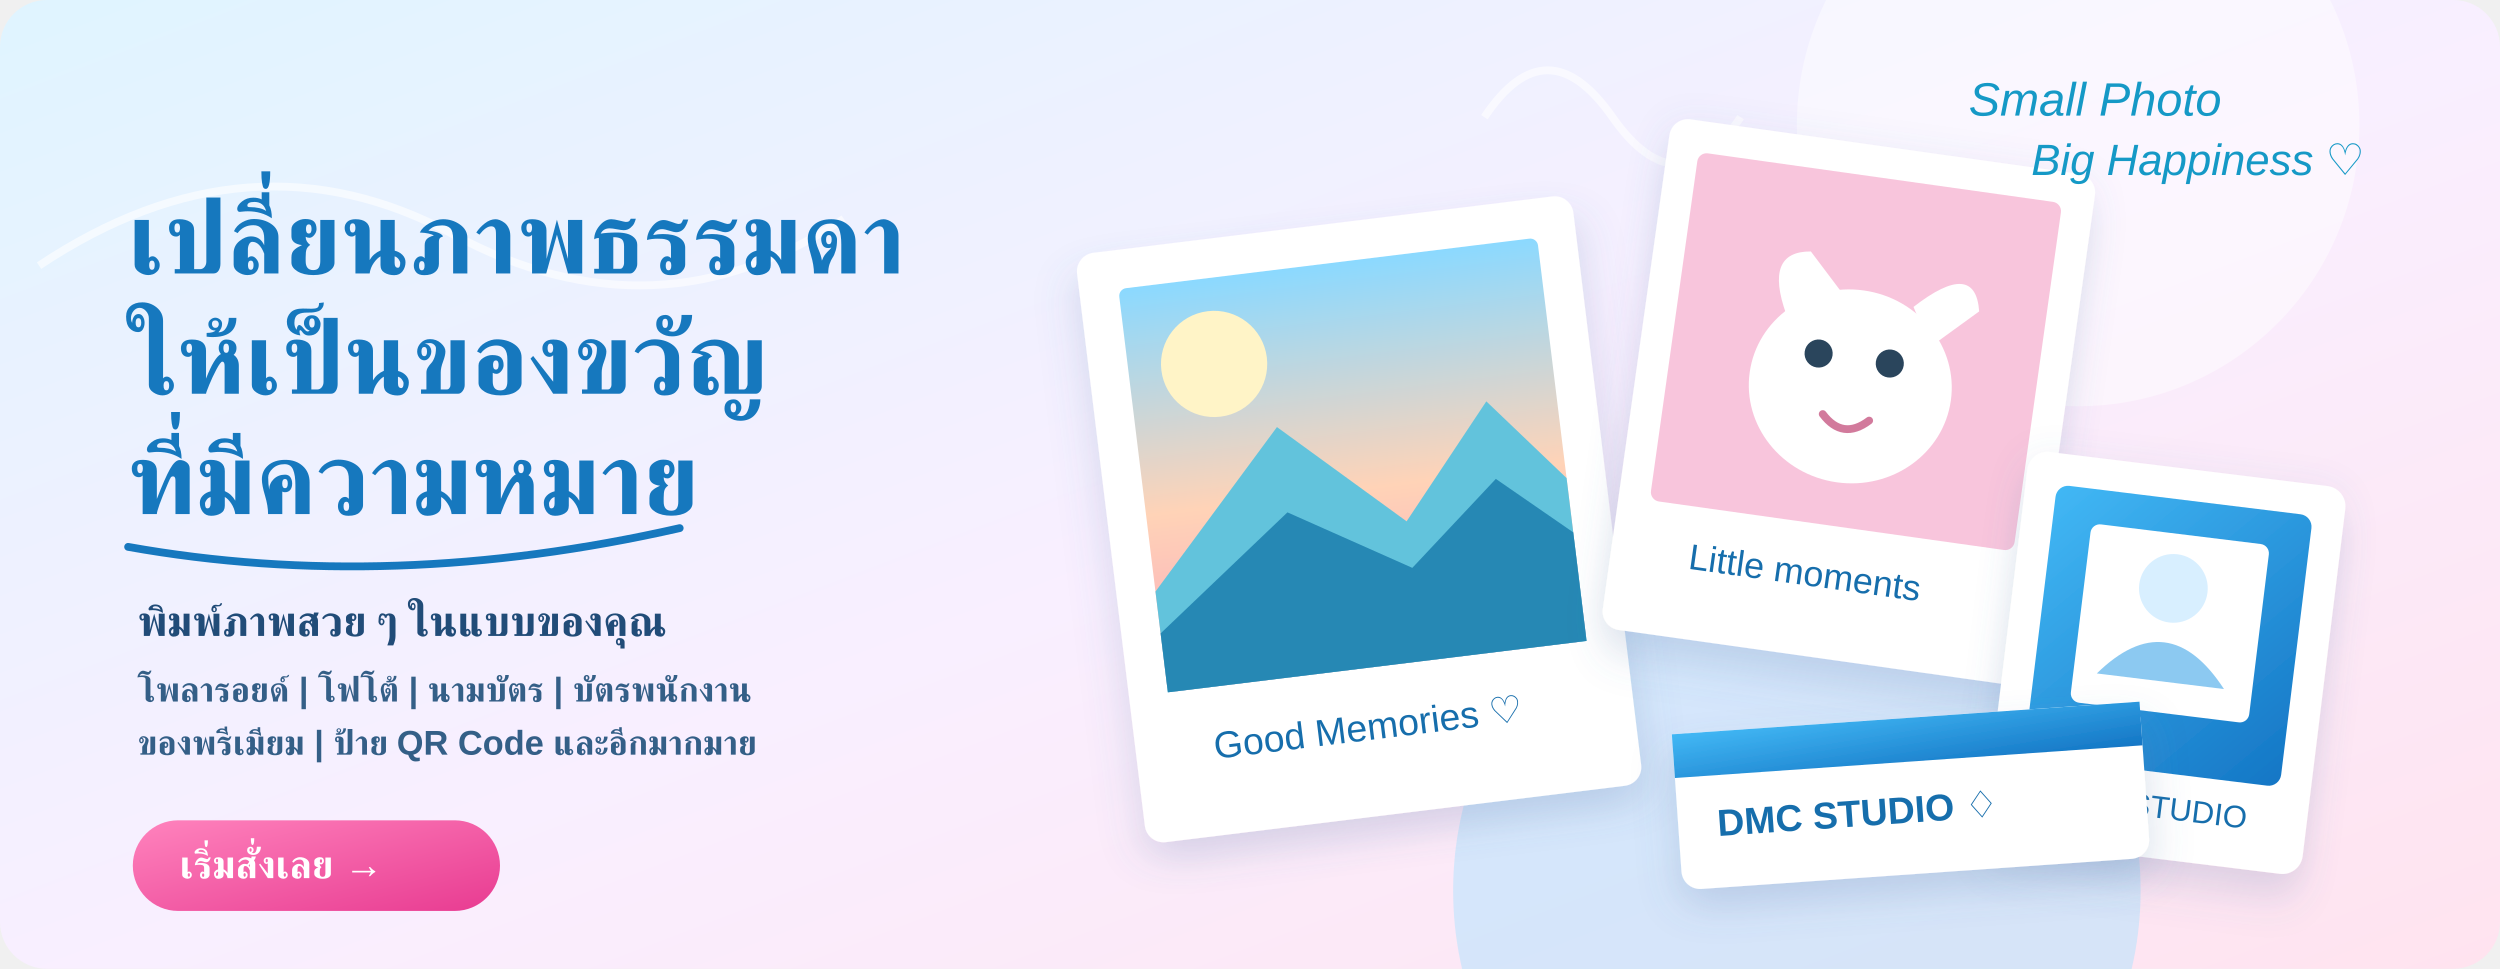
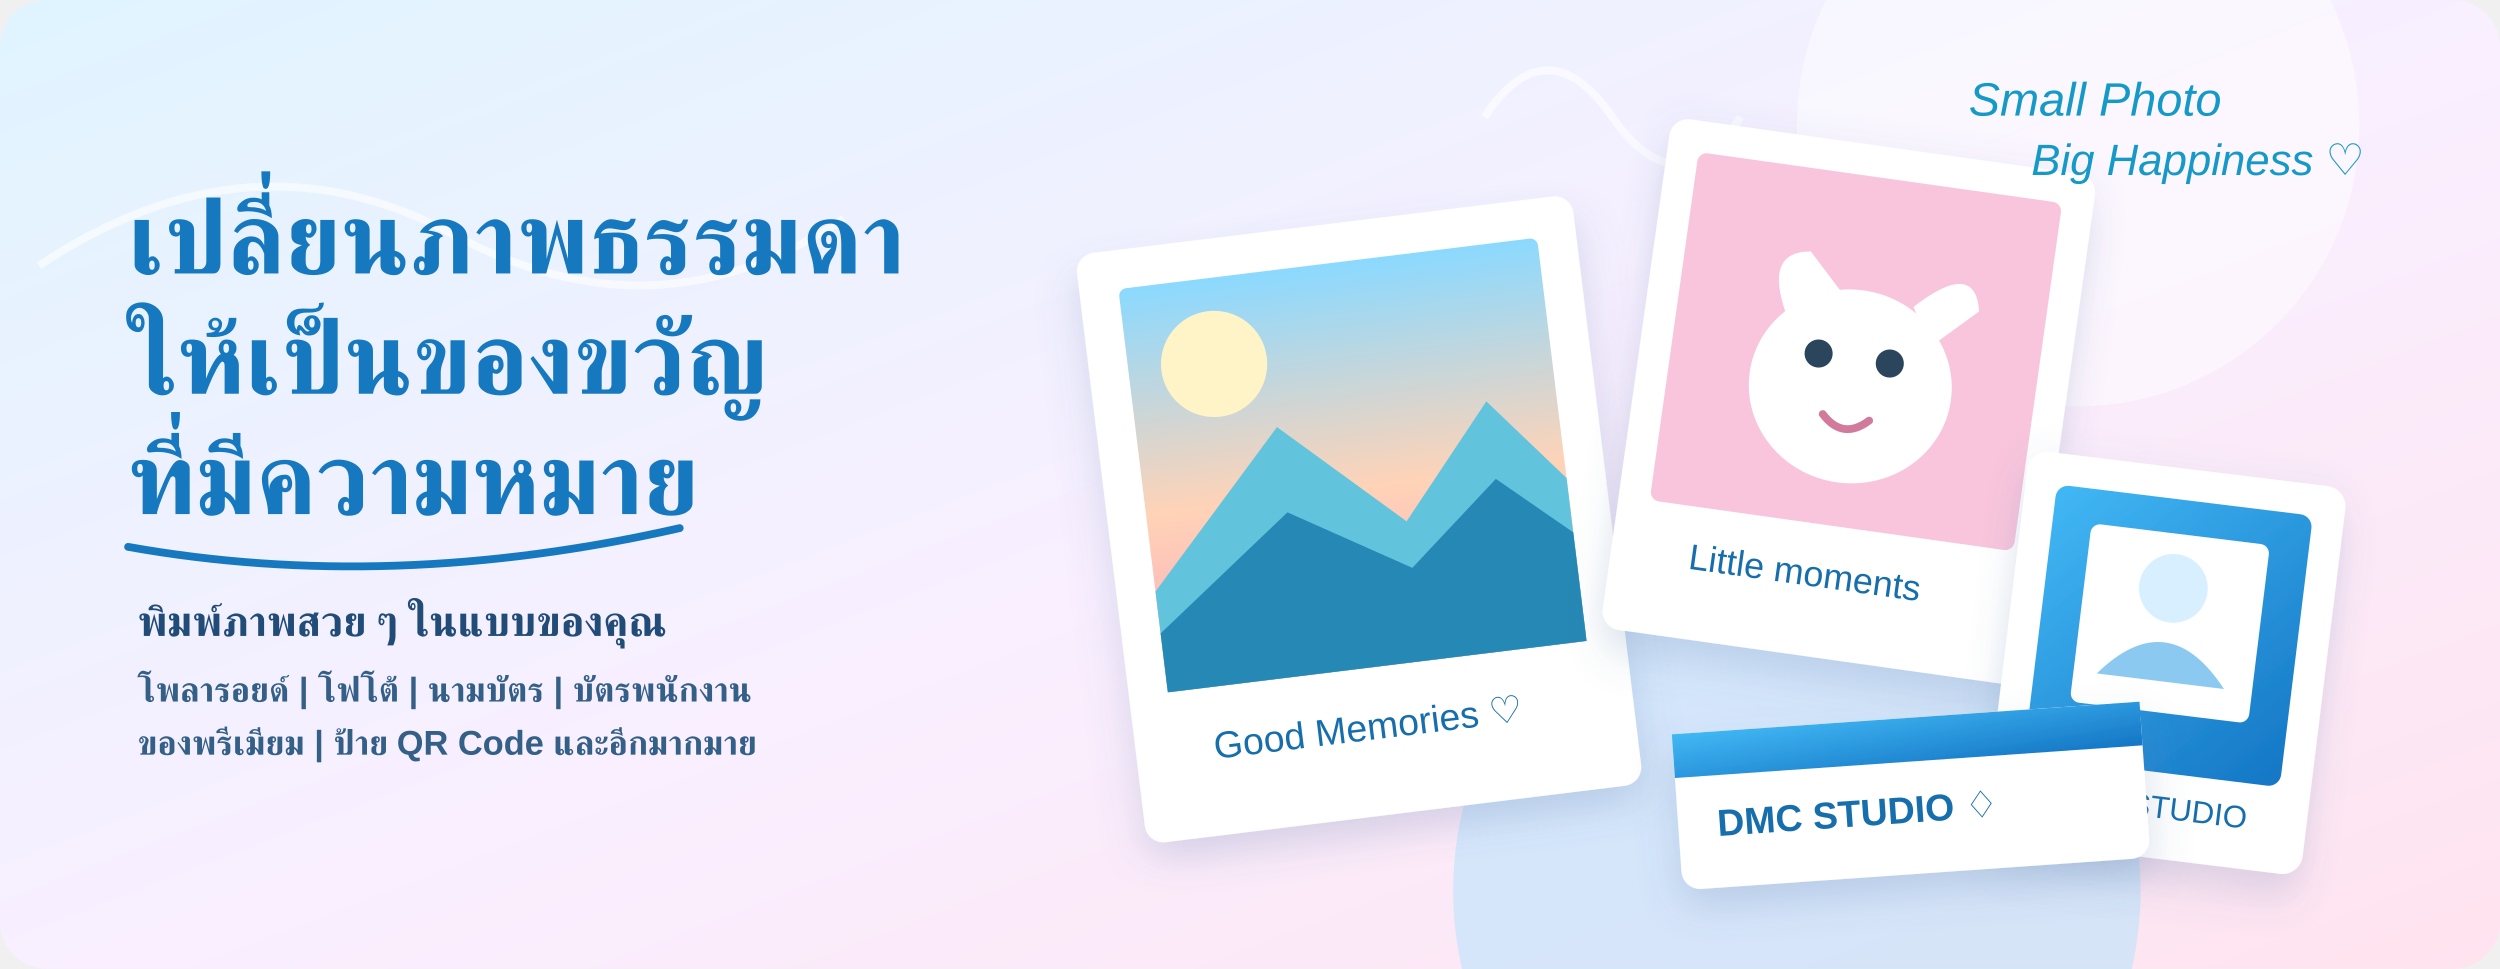
<svg xmlns="http://www.w3.org/2000/svg" viewBox="0 0 1600 620" role="img" aria-label="DMC Studio banner artwork">
  <defs>
    <linearGradient id="bg" x1="0" y1="0" x2="1" y2="1">
      <stop stop-color="#dff4ff" />
      <stop offset=".52" stop-color="#f9efff" />
      <stop offset="1" stop-color="#ffe3ef" />
    </linearGradient>
    <linearGradient id="blue" x1="0" y1="0" x2="1" y2="1">
      <stop stop-color="#42b8f5" />
      <stop offset="1" stop-color="#1476c5" />
    </linearGradient>
    <linearGradient id="pink" x1="0" y1="0" x2="1" y2="1">
      <stop stop-color="#ff83bd" />
      <stop offset="1" stop-color="#e83b91" />
    </linearGradient>
    <linearGradient id="photo" x1="0" y1="0" x2="0" y2="1">
      <stop stop-color="#8bd9ff" />
      <stop offset=".56" stop-color="#ffd3b7" />
      <stop offset="1" stop-color="#f9a6bd" />
    </linearGradient>
    <filter id="shadow" x="-20%" y="-20%" width="150%" height="160%">
      <feDropShadow dx="0" dy="12" stdDeviation="13" flood-color="#5276a4" flood-opacity=".22" />
    </filter>
  </defs>
  <rect width="1600" height="620" rx="30" fill="url(#bg)" />
  <circle cx="1330" cy="80" r="180" fill="#fff" opacity=".45" />
  <circle cx="1150" cy="570" r="220" fill="#a7e2ff" opacity=".45" />
  <g opacity=".6" fill="none" stroke="#fff" stroke-width="5">
    <path d="M25 170Q160 80 290 150T540 140" />
    <path d="M950 75q40-60 82 0t82 0" />
  </g>
  <g font-family="Arial,sans-serif" font-weight="700">
    <text x="82" y="175" font-size="65" fill="#1678be">เปลี่ยนภาพธรรมดา</text>
    <text x="82" y="252" font-size="65" fill="#1678be">ให้เป็นของขวัญ</text>
    <text x="82" y="329" font-size="65" fill="#1678be">ที่มีความหมาย</text>
    <path d="M82 350Q250 380 435 338" fill="none" stroke="#1678be" stroke-width="5" stroke-linecap="round" />
    <text x="88" y="407" font-size="27" fill="#214c78">พิมพ์ภาพสวย ๆ ในแบบของคุณ</text>
    <text x="88" y="449" font-size="22" fill="#345f87">โพลารอยด์  |  โฟโต้  |  นามบัตร  |  บัตรพนักงาน</text>
    <text x="88" y="483" font-size="22" fill="#345f87">ของพรีเมียม  |  ป้าย QR Code  และอีกมากมาย</text>
  </g>
  <g transform="rotate(-7 930 330)" filter="url(#shadow)">
    <rect x="710" y="135" width="320" height="380" rx="12" fill="#fff" />
    <rect x="735" y="160" width="270" height="260" rx="5" fill="url(#photo)" />
    <circle cx="790" cy="215" r="34" fill="#fff4c7" />
    <path d="M735 355 825 260 900 330 960 260 1005 315V420H735Z" fill="#62c3dc" />
    <path d="M735 382 825 315 900 360 960 310 1005 350V420H735Z" fill="#2688b4" />
    <text x="760" y="466" font-size="24" font-family="Arial" fill="#176eac">Good Memories ♡</text>
  </g>
  <g transform="rotate(8 1200 300)" filter="url(#shadow)">
    <rect x="1040" y="95" width="275" height="330" rx="12" fill="#fff" />
    <rect x="1060" y="115" width="235" height="225" rx="6" fill="#f8c5dc" />
    <ellipse cx="1177" cy="250" rx="65" ry="62" fill="#fff" />
    <circle cx="1154" cy="232" r="9" fill="#29445c" />
    <circle cx="1200" cy="232" r="9" fill="#29445c" />
    <path d="M1162 270q15 15 30 0" fill="none" stroke="#d27a9c" stroke-width="5" stroke-linecap="round" />
    <path d="M1130 210q-20-38 10-42l26 26M1210 194q35-36 42-3l-28 27" fill="#fff" />
    <text x="1090" y="380" font-size="23" font-family="Arial" fill="#176eac">Little moments</text>
  </g>
  <g transform="rotate(7 1390 450)" filter="url(#shadow)">
    <rect x="1280" y="300" width="205" height="250" rx="13" fill="#fff" />
    <rect x="1300" y="320" width="165" height="175" rx="8" fill="url(#blue)" />
    <rect x="1325" y="342" width="115" height="115" rx="6" fill="#fff" />
    <circle cx="1382" cy="377" r="22" fill="#d8efff" />
    <path d="M1340 437q40-50 82 0" fill="#8cc9f1" />
    <text x="1320" y="524" font-size="20" font-family="Arial" fill="#176eac">DMC STUDIO</text>
  </g>
  <g transform="translate(1070 470) rotate(-4)" filter="url(#shadow)">
    <rect width="300" height="100" rx="12" fill="#fff" />
    <path d="M0 0h300v28H0Z" fill="url(#blue)" />
    <text x="25" y="67" font-family="Arial" font-size="24" font-weight="700" fill="#176eac">DMC STUDIO ♢</text>
  </g>
  <text x="1260" y="74" font-family="Arial" font-size="30" font-style="italic" fill="#1599c6">Small Photo</text>
  <text x="1300" y="112" font-family="Arial" font-size="28" font-style="italic" fill="#1599c6">Big Happiness ♡</text>
-   <g transform="translate(85 525)">
-     <rect width="235" height="58" rx="29" fill="url(#pink)" />
-     <text x="30" y="37" font-family="Arial,sans-serif" font-size="25" font-weight="700" fill="#fff">เริ่มสั่งเลย  →</text>
-   </g>
</svg>
